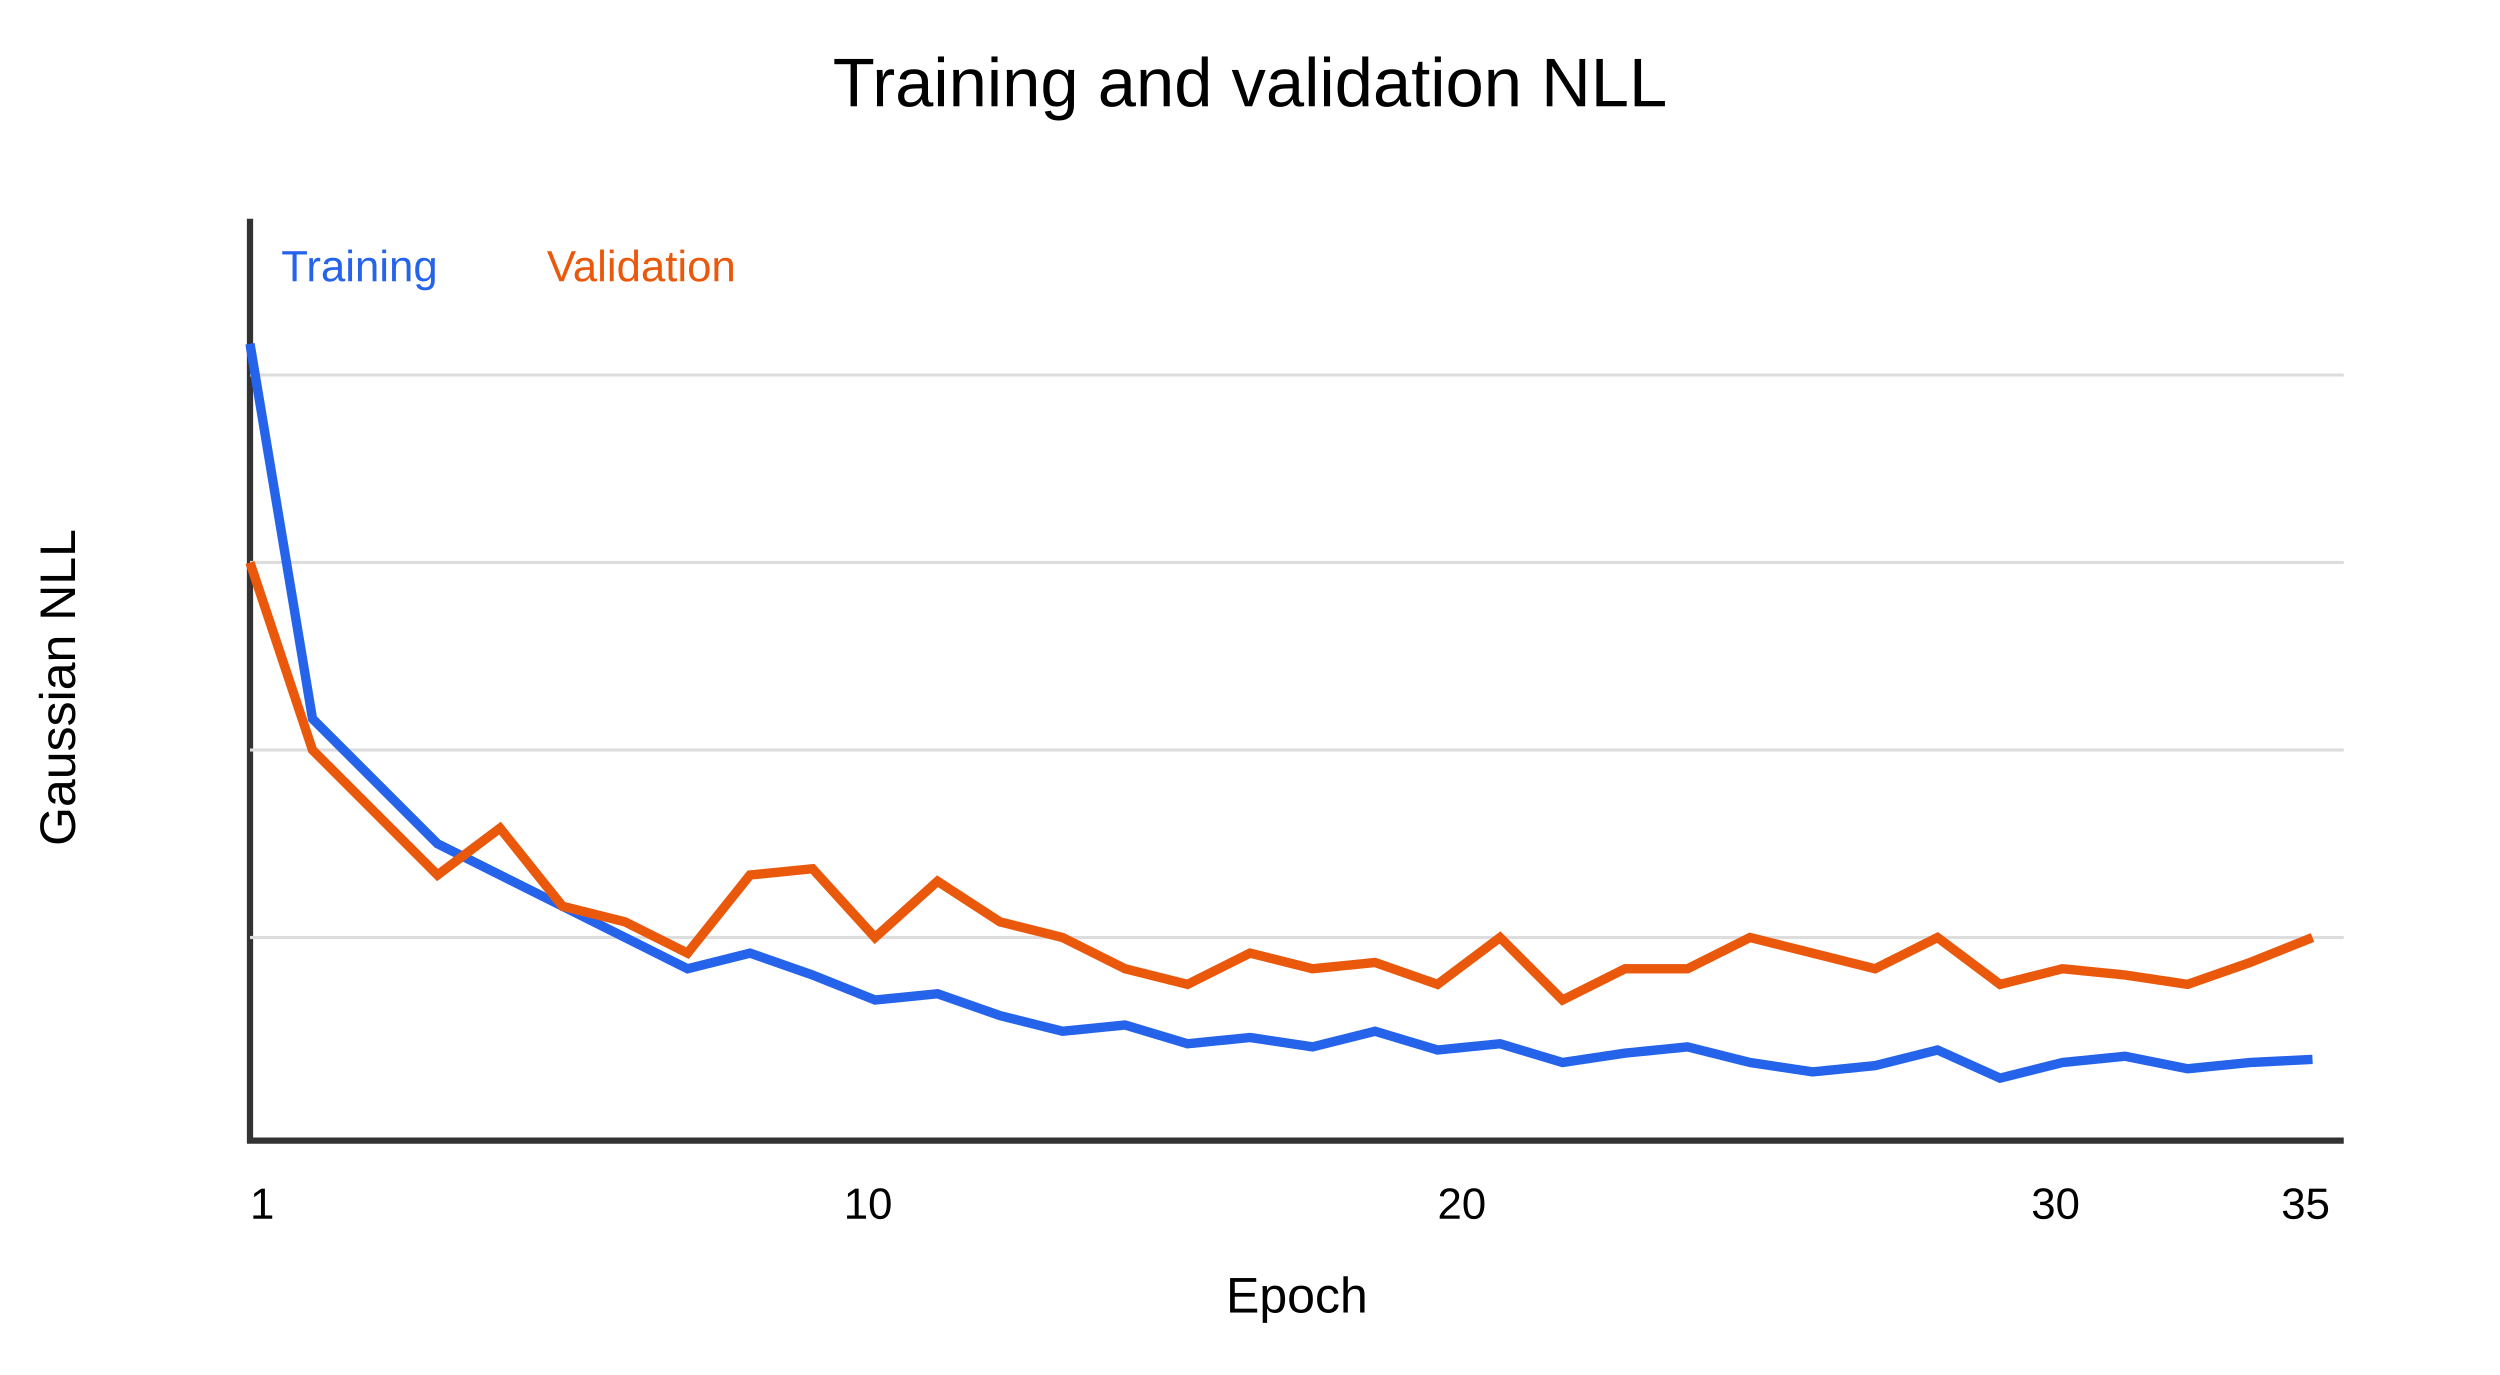
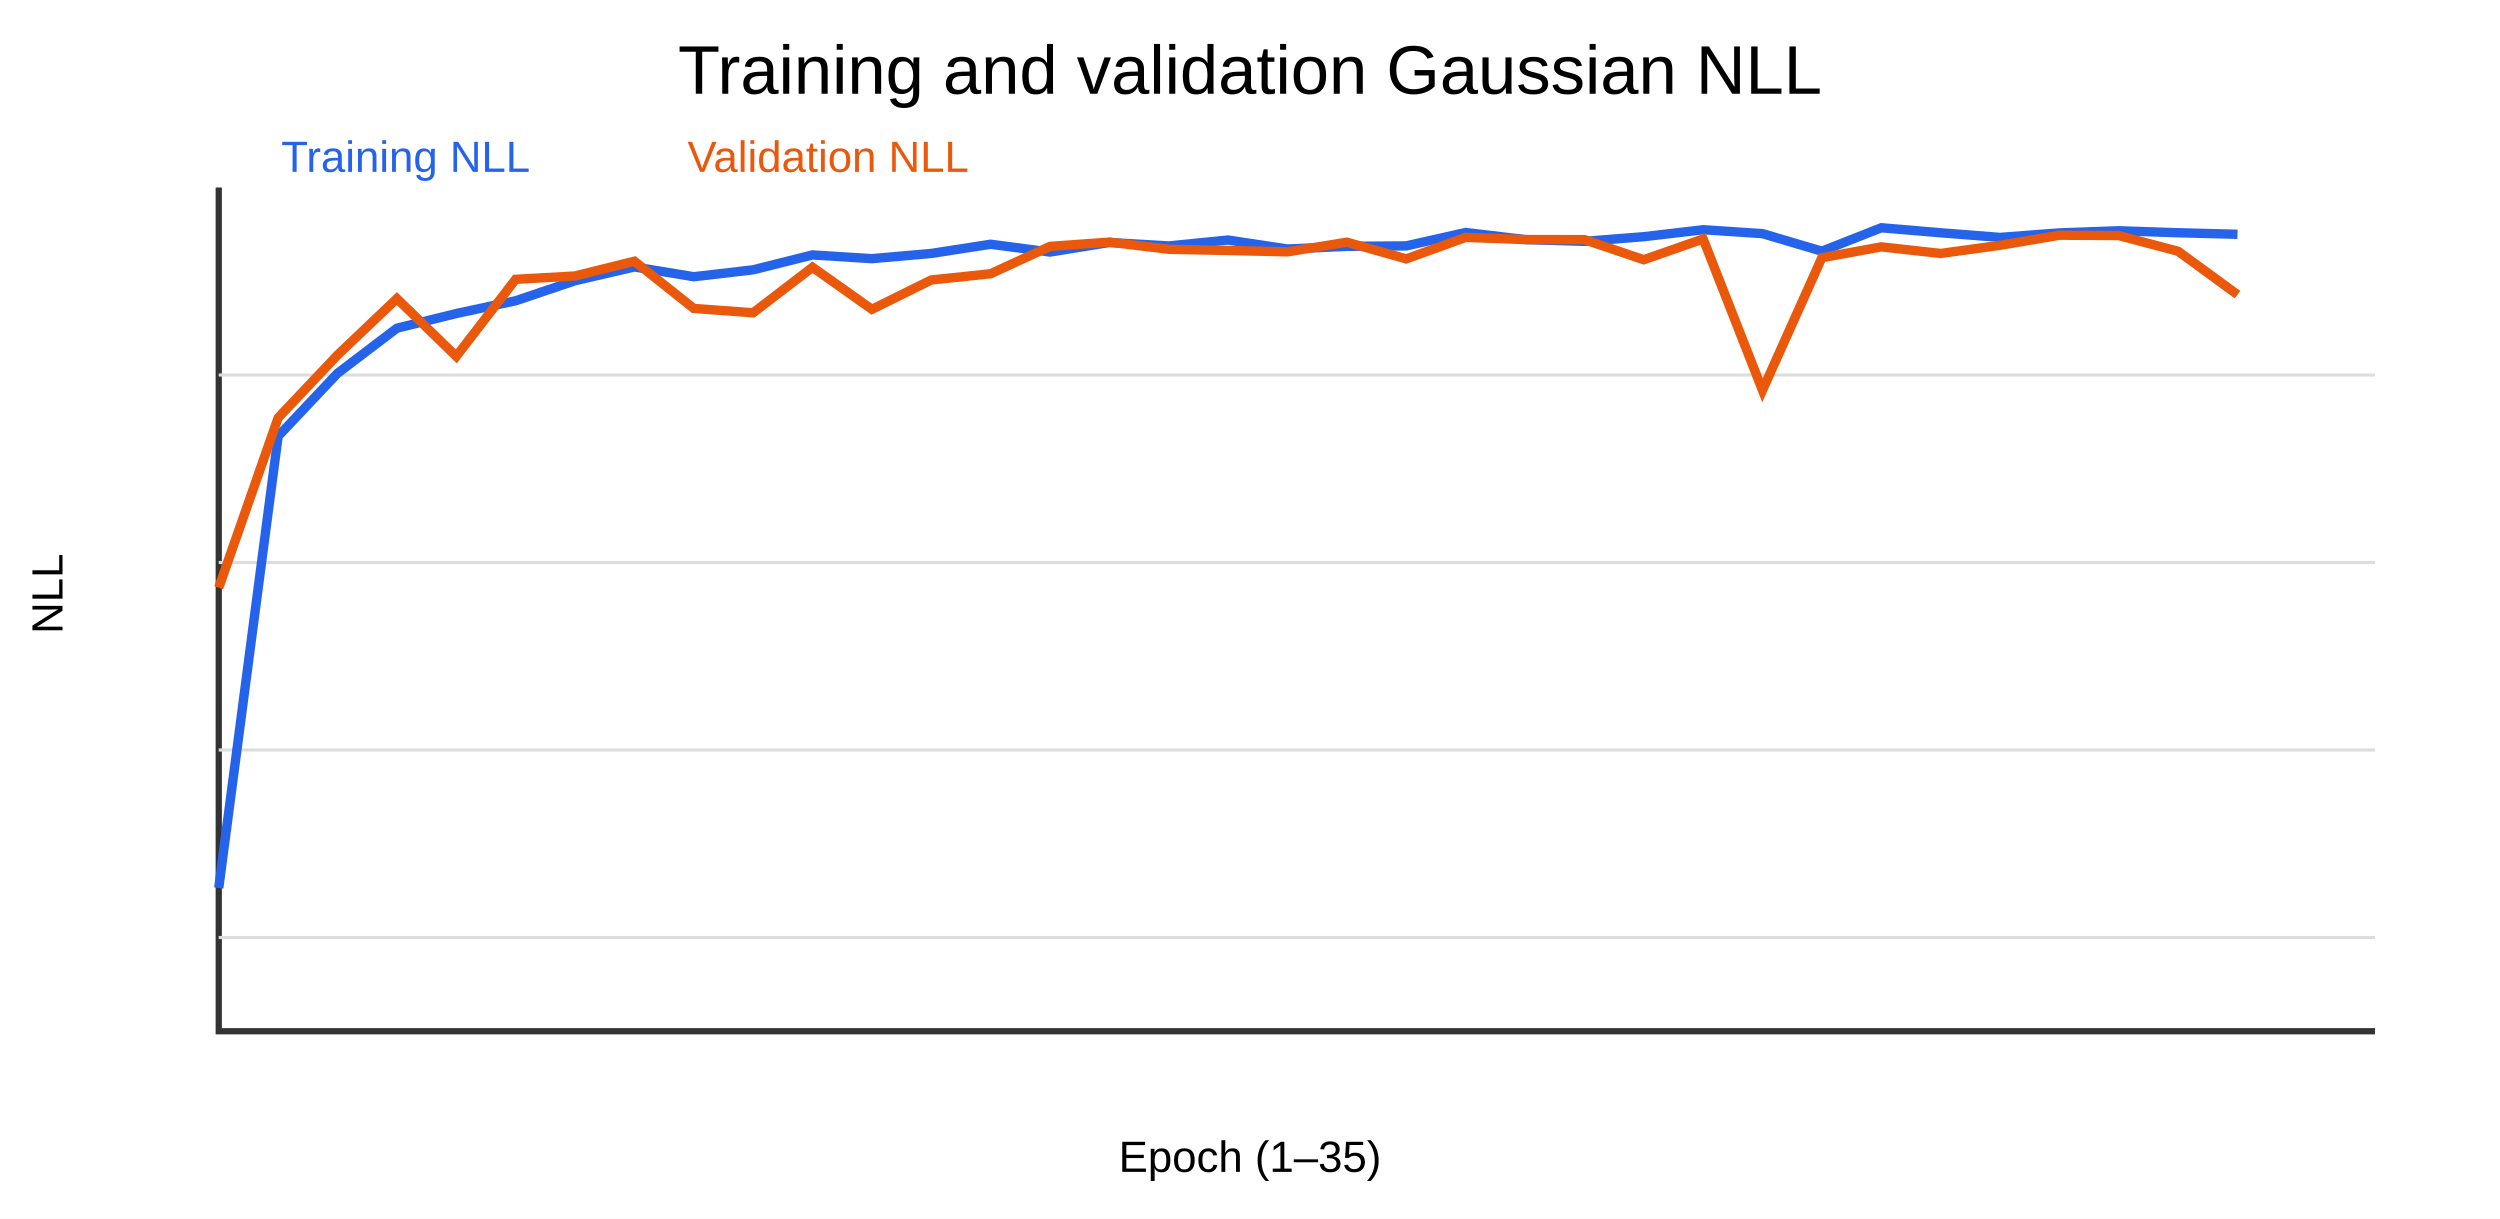
- <svg xmlns="http://www.w3.org/2000/svg" width="800" height="440" viewBox="0 0 800 440">
-   <rect width="800" height="440" fill="white" />
-   <text x="400" y="34" text-anchor="middle" font-family="Arial" font-size="22">Training and validation NLL</text>
-   <path d="M80 70V365H750" fill="none" stroke="#333" stroke-width="2" />
-   <text x="415" y="420" text-anchor="middle" font-family="Arial" font-size="16">Epoch</text>
-   <text x="24" y="220" transform="rotate(-90 24 220)" text-anchor="middle" font-family="Arial" font-size="16">Gaussian NLL</text>
+ <svg xmlns="http://www.w3.org/2000/svg" width="800" height="390" viewBox="0 0 800 390">
+   <rect width="800" height="390" fill="white" />
+   <text x="400" y="30" text-anchor="middle" font-family="Arial" font-size="22">Training and validation Gaussian NLL</text>
+   <path d="M70 60V330H760" fill="none" stroke="#333" stroke-width="2" />
  <g stroke="#ddd">
-     <path d="M80 120H750M80 180H750M80 240H750M80 300H750" />
+     <path d="M70 120H760M70 180H760M70 240H760M70 300H760" />
  </g>
-   <polyline fill="none" stroke="#2563eb" stroke-width="3" points="80,110 100,230 120,250 140,270 160,280 180,290 200,300 220,310 240,305 260,312 280,320 300,318 320,325 340,330 360,328 380,334 400,332 420,335 440,330 460,336 480,334 500,340 520,337 540,335 560,340 580,343 600,341 620,336 640,345 660,340 680,338 700,342 720,340 740,339" />
-   <polyline fill="none" stroke="#ea580c" stroke-width="3" points="80,180 100,240 120,260 140,280 160,265 180,290 200,295 220,305 240,280 260,278 280,300 300,282 320,295 340,300 360,310 380,315 400,305 420,310 440,308 460,315 480,300 500,320 520,310 540,310 560,300 580,305 600,310 620,300 640,315 660,310 680,312 700,315 720,308 740,300" />
+   <polyline points="70,284.158 89,139.596 108,119.462 127,105.029 146,100.326 165,96.244 184,89.831 203,85.424 222,88.554 241,86.339 260,81.576 279,82.773 298,81.101 317,78.157 336,80.656 355,77.585 374,78.703 393,76.811 412,79.683 431,78.826 450,78.682 469,74.396 488,76.66 507,77.235 526,75.744 545,73.513 564,74.764 583,80.383 602,72.886 621,74.484 640,75.972 659,74.531 678,73.84 697,74.478 716,74.974" fill="none" stroke="#2563eb" stroke-width="3" />
+   <polyline points="70,188.077 89,133.702 108,113.617 127,95.546 146,114.036 165,89.381 184,88.31 203,83.591 222,98.696 241,100.094 260,85.527 279,98.983 298,89.593 317,87.599 336,78.846 355,77.473 374,79.771 393,80.148 412,80.592 431,77.504 450,82.843 469,75.967 488,76.661 507,76.673 526,83.112 545,76.46 564,124.883 583,82.471 602,78.998 621,81.104 640,78.504 659,75.273 678,75.38 697,80.412 716,94.29" fill="none" stroke="#ea580c" stroke-width="3" />
  <g font-family="Arial" font-size="14">
-     <text x="90" y="90" fill="#2563eb">Training</text>
-     <text x="175" y="90" fill="#ea580c">Validation</text>
-     <text x="80" y="390">1</text>
-     <text x="270" y="390">10</text>
-     <text x="460" y="390">20</text>
-     <text x="650" y="390">30</text>
-     <text x="730" y="390">35</text>
+     <text x="90" y="55" fill="#2563eb">Training NLL</text>
+     <text x="220" y="55" fill="#ea580c">Validation NLL</text>
+     <text x="400" y="375" text-anchor="middle">Epoch (1–35)</text>
+     <text x="20" y="190" transform="rotate(-90 20 190)" text-anchor="middle">NLL</text>
  </g>
</svg>
